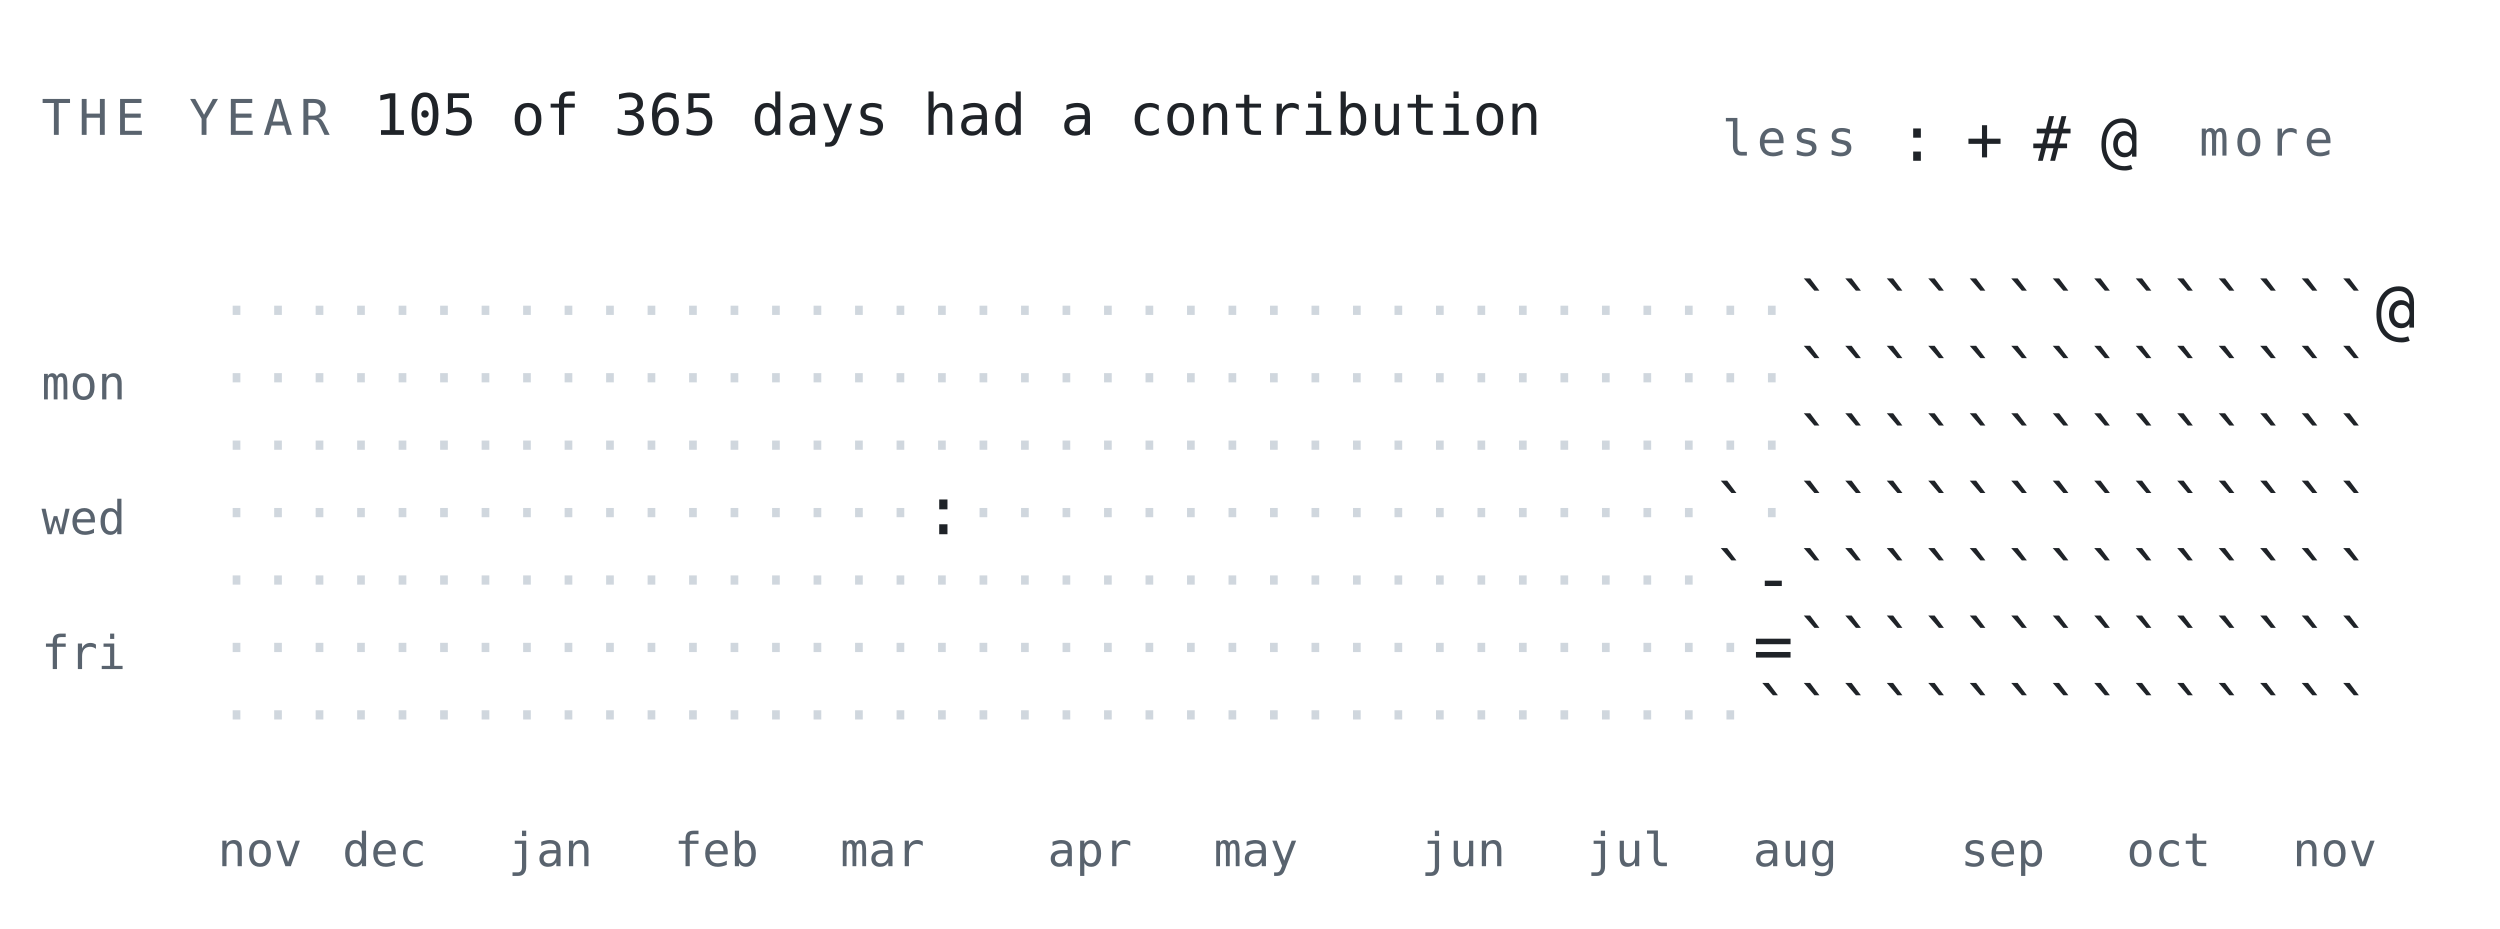
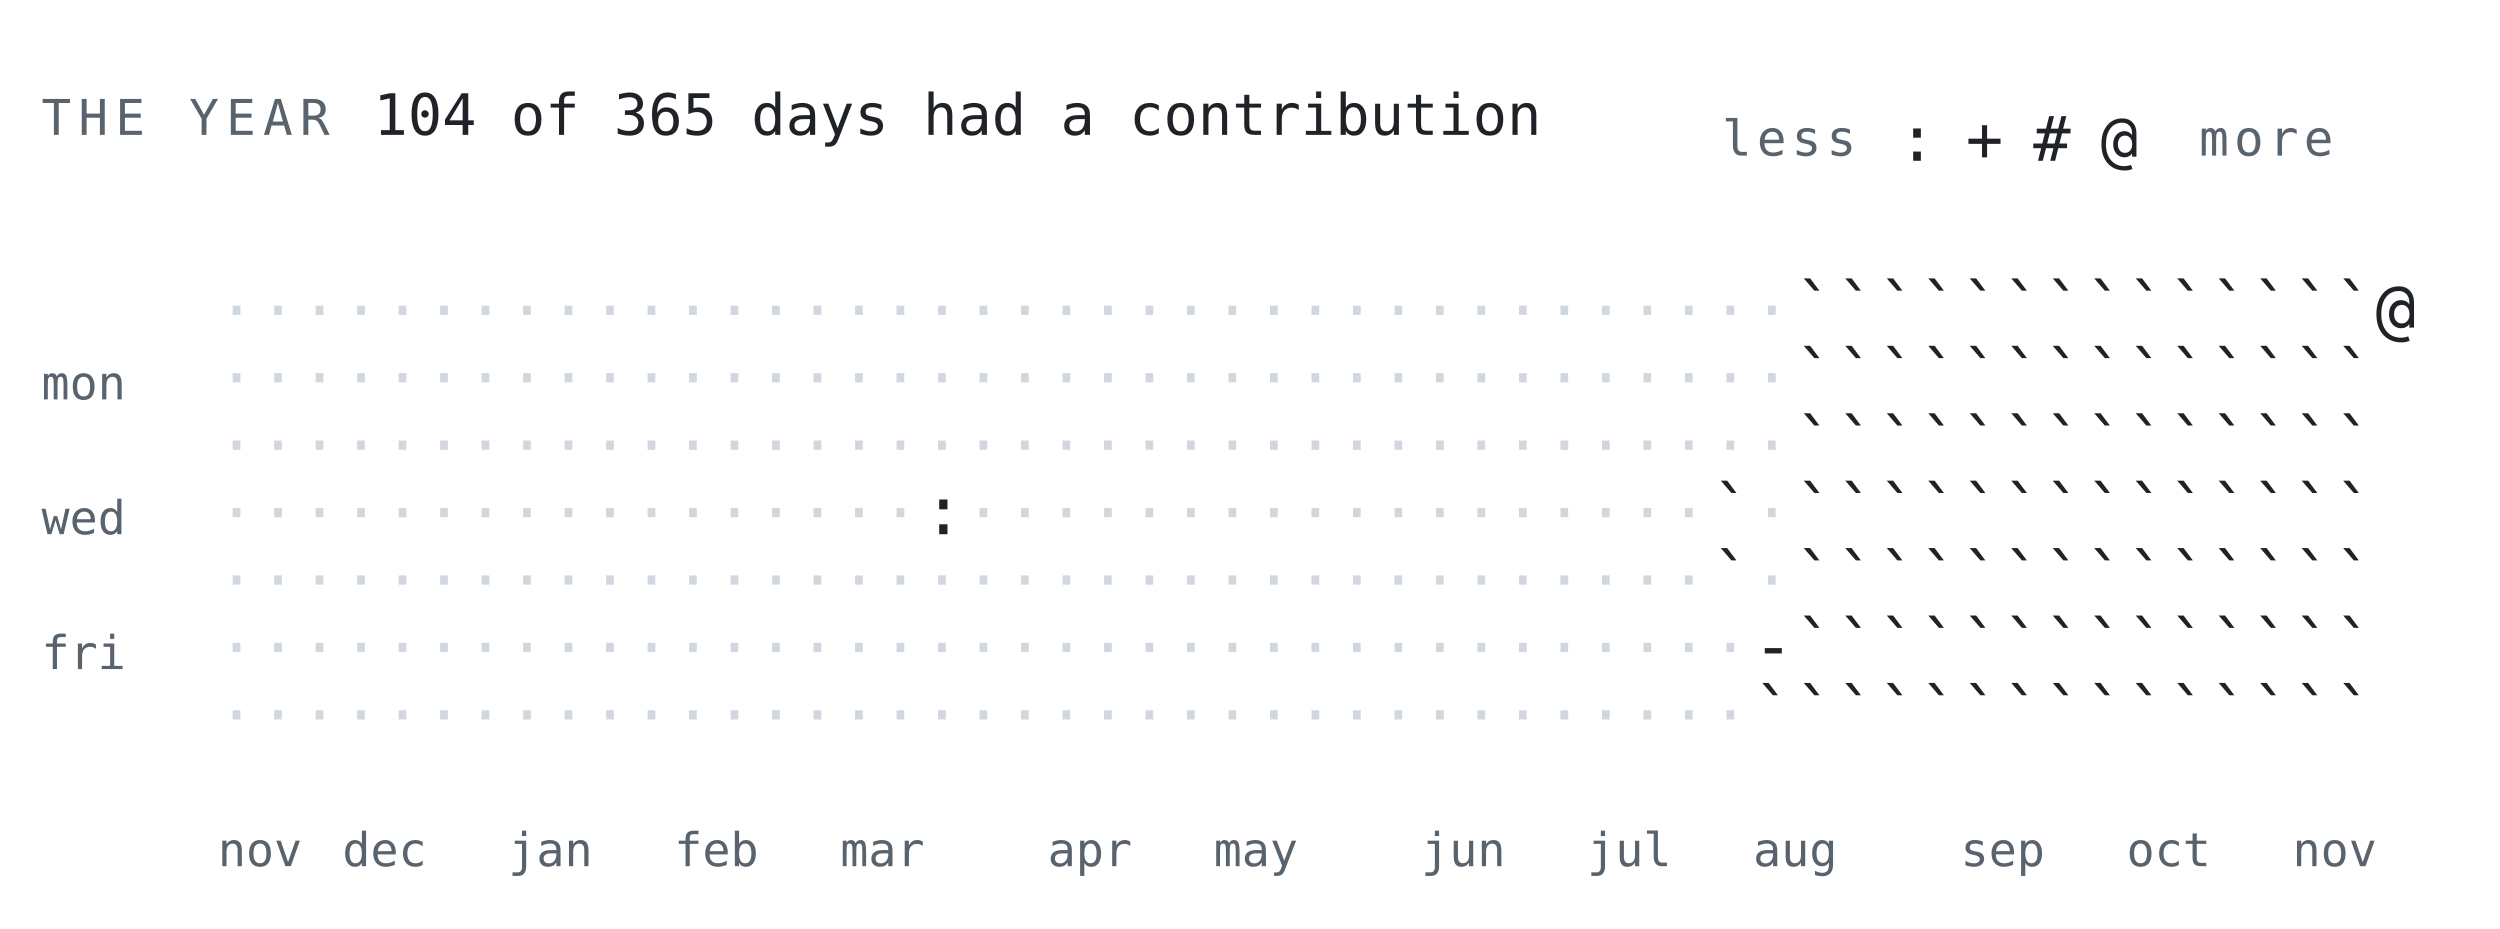
<svg xmlns="http://www.w3.org/2000/svg" viewBox="0 0 482 179" width="482" font-family="'JetBrains Mono', ui-monospace, SFMono-Regular, monospace">
  <style>
  .s{fill:#1f2328}  .m{fill:#59636e}  .t{fill:#d0d7de}  .a{fill:#dd2d51}
  .stk{stroke:#dd2d51}  .trk{fill:#eaeef2}  .ar{fill:#dd2d51;fill-opacity:.14}
  @media(prefers-color-scheme:dark){
    .s{fill:#f0f6fc} .m{fill:#9198a1} .t{fill:#30363d} .a{fill:#e04060}
    .stk{stroke:#e04060} .trk{fill:#21262d} .ar{fill:#e04060;fill-opacity:.18}
  }
</style>
  <rect fill="none" width="482" height="179" />
  <text class="m" x="8" y="26" font-size="9.5" letter-spacing="1.4">THE YEAR</text>
-   <text class="s" x="72" y="26" font-size="11">105 of 365 days had a contribution</text>
+   <text class="s" x="72" y="26" font-size="11">104 of 365 days had a contribution</text>
  <text class="m" x="332" y="30" font-size="9.5" letter-spacing="1">less</text>
  <text class="s" x="366" y="31" font-size="12">:</text>
  <text class="s" x="379" y="31" font-size="12">+</text>
  <text class="s" x="392" y="31" font-size="12">#</text>
  <text class="s" x="405" y="31" font-size="12">@</text>
  <text class="m" x="424" y="30" font-size="9.5" letter-spacing="1">more</text>
  <text class="t" x="42.0" y="64.0" font-size="12" xml:space="preserve">·</text>
  <text class="t" x="42.0" y="77.0" font-size="12" xml:space="preserve">·</text>
  <text class="t" x="42.0" y="90.0" font-size="12" xml:space="preserve">·</text>
  <text class="t" x="42.0" y="103.0" font-size="12" xml:space="preserve">·</text>
  <text class="t" x="42.0" y="116.0" font-size="12" xml:space="preserve">·</text>
  <text class="t" x="42.0" y="129.0" font-size="12" xml:space="preserve">·</text>
  <text class="t" x="42.0" y="142.0" font-size="12" xml:space="preserve">·</text>
  <text class="t" x="50.0" y="64.0" font-size="12" xml:space="preserve">·</text>
  <text class="t" x="50.0" y="77.0" font-size="12" xml:space="preserve">·</text>
  <text class="t" x="50.0" y="90.0" font-size="12" xml:space="preserve">·</text>
  <text class="t" x="50.0" y="103.0" font-size="12" xml:space="preserve">·</text>
  <text class="t" x="50.0" y="116.0" font-size="12" xml:space="preserve">·</text>
  <text class="t" x="50.0" y="129.0" font-size="12" xml:space="preserve">·</text>
  <text class="t" x="50.0" y="142.0" font-size="12" xml:space="preserve">·</text>
  <text class="t" x="58.0" y="64.0" font-size="12" xml:space="preserve">·</text>
  <text class="t" x="58.0" y="77.0" font-size="12" xml:space="preserve">·</text>
  <text class="t" x="58.0" y="90.0" font-size="12" xml:space="preserve">·</text>
  <text class="t" x="58.0" y="103.0" font-size="12" xml:space="preserve">·</text>
  <text class="t" x="58.0" y="116.0" font-size="12" xml:space="preserve">·</text>
  <text class="t" x="58.0" y="129.0" font-size="12" xml:space="preserve">·</text>
  <text class="t" x="58.0" y="142.0" font-size="12" xml:space="preserve">·</text>
  <text class="t" x="66.0" y="64.0" font-size="12" xml:space="preserve">·</text>
  <text class="t" x="66.0" y="77.0" font-size="12" xml:space="preserve">·</text>
  <text class="t" x="66.0" y="90.0" font-size="12" xml:space="preserve">·</text>
  <text class="t" x="66.0" y="103.0" font-size="12" xml:space="preserve">·</text>
  <text class="t" x="66.0" y="116.0" font-size="12" xml:space="preserve">·</text>
  <text class="t" x="66.0" y="129.0" font-size="12" xml:space="preserve">·</text>
  <text class="t" x="66.0" y="142.0" font-size="12" xml:space="preserve">·</text>
  <text class="t" x="74.0" y="64.0" font-size="12" xml:space="preserve">·</text>
  <text class="t" x="74.0" y="77.0" font-size="12" xml:space="preserve">·</text>
  <text class="t" x="74.0" y="90.0" font-size="12" xml:space="preserve">·</text>
  <text class="t" x="74.0" y="103.0" font-size="12" xml:space="preserve">·</text>
  <text class="t" x="74.0" y="116.0" font-size="12" xml:space="preserve">·</text>
  <text class="t" x="74.0" y="129.0" font-size="12" xml:space="preserve">·</text>
  <text class="t" x="74.0" y="142.0" font-size="12" xml:space="preserve">·</text>
  <text class="t" x="82.0" y="64.0" font-size="12" xml:space="preserve">·</text>
  <text class="t" x="82.0" y="77.0" font-size="12" xml:space="preserve">·</text>
  <text class="t" x="82.0" y="90.0" font-size="12" xml:space="preserve">·</text>
  <text class="t" x="82.0" y="103.0" font-size="12" xml:space="preserve">·</text>
  <text class="t" x="82.0" y="116.0" font-size="12" xml:space="preserve">·</text>
  <text class="t" x="82.0" y="129.0" font-size="12" xml:space="preserve">·</text>
  <text class="t" x="82.0" y="142.0" font-size="12" xml:space="preserve">·</text>
  <text class="t" x="90.0" y="64.0" font-size="12" xml:space="preserve">·</text>
  <text class="t" x="90.0" y="77.0" font-size="12" xml:space="preserve">·</text>
  <text class="t" x="90.0" y="90.0" font-size="12" xml:space="preserve">·</text>
  <text class="t" x="90.0" y="103.0" font-size="12" xml:space="preserve">·</text>
  <text class="t" x="90.0" y="116.0" font-size="12" xml:space="preserve">·</text>
  <text class="t" x="90.0" y="129.0" font-size="12" xml:space="preserve">·</text>
  <text class="t" x="90.0" y="142.0" font-size="12" xml:space="preserve">·</text>
  <text class="t" x="98.0" y="64.0" font-size="12" xml:space="preserve">·</text>
  <text class="t" x="98.0" y="77.0" font-size="12" xml:space="preserve">·</text>
  <text class="t" x="98.0" y="90.0" font-size="12" xml:space="preserve">·</text>
  <text class="t" x="98.0" y="103.0" font-size="12" xml:space="preserve">·</text>
  <text class="t" x="98.0" y="116.0" font-size="12" xml:space="preserve">·</text>
  <text class="t" x="98.0" y="129.0" font-size="12" xml:space="preserve">·</text>
  <text class="t" x="98.0" y="142.0" font-size="12" xml:space="preserve">·</text>
  <text class="t" x="106.0" y="64.0" font-size="12" xml:space="preserve">·</text>
  <text class="t" x="106.0" y="77.0" font-size="12" xml:space="preserve">·</text>
  <text class="t" x="106.0" y="90.0" font-size="12" xml:space="preserve">·</text>
  <text class="t" x="106.0" y="103.0" font-size="12" xml:space="preserve">·</text>
  <text class="t" x="106.0" y="116.0" font-size="12" xml:space="preserve">·</text>
  <text class="t" x="106.0" y="129.0" font-size="12" xml:space="preserve">·</text>
  <text class="t" x="106.0" y="142.0" font-size="12" xml:space="preserve">·</text>
  <text class="t" x="114.0" y="64.0" font-size="12" xml:space="preserve">·</text>
  <text class="t" x="114.0" y="77.0" font-size="12" xml:space="preserve">·</text>
  <text class="t" x="114.0" y="90.0" font-size="12" xml:space="preserve">·</text>
  <text class="t" x="114.0" y="103.0" font-size="12" xml:space="preserve">·</text>
  <text class="t" x="114.0" y="116.0" font-size="12" xml:space="preserve">·</text>
  <text class="t" x="114.0" y="129.0" font-size="12" xml:space="preserve">·</text>
  <text class="t" x="114.0" y="142.0" font-size="12" xml:space="preserve">·</text>
  <text class="t" x="122.0" y="64.0" font-size="12" xml:space="preserve">·</text>
  <text class="t" x="122.0" y="77.0" font-size="12" xml:space="preserve">·</text>
  <text class="t" x="122.0" y="90.0" font-size="12" xml:space="preserve">·</text>
  <text class="t" x="122.0" y="103.0" font-size="12" xml:space="preserve">·</text>
  <text class="t" x="122.0" y="116.0" font-size="12" xml:space="preserve">·</text>
  <text class="t" x="122.0" y="129.0" font-size="12" xml:space="preserve">·</text>
  <text class="t" x="122.0" y="142.0" font-size="12" xml:space="preserve">·</text>
  <text class="t" x="130.0" y="64.0" font-size="12" xml:space="preserve">·</text>
  <text class="t" x="130.0" y="77.0" font-size="12" xml:space="preserve">·</text>
  <text class="t" x="130.0" y="90.0" font-size="12" xml:space="preserve">·</text>
  <text class="t" x="130.0" y="103.0" font-size="12" xml:space="preserve">·</text>
  <text class="t" x="130.0" y="116.0" font-size="12" xml:space="preserve">·</text>
  <text class="t" x="130.0" y="129.0" font-size="12" xml:space="preserve">·</text>
  <text class="t" x="130.0" y="142.0" font-size="12" xml:space="preserve">·</text>
  <text class="t" x="138.0" y="64.0" font-size="12" xml:space="preserve">·</text>
  <text class="t" x="138.0" y="77.0" font-size="12" xml:space="preserve">·</text>
  <text class="t" x="138.0" y="90.0" font-size="12" xml:space="preserve">·</text>
  <text class="t" x="138.0" y="103.0" font-size="12" xml:space="preserve">·</text>
  <text class="t" x="138.0" y="116.0" font-size="12" xml:space="preserve">·</text>
  <text class="t" x="138.0" y="129.0" font-size="12" xml:space="preserve">·</text>
  <text class="t" x="138.0" y="142.0" font-size="12" xml:space="preserve">·</text>
  <text class="t" x="146.0" y="64.0" font-size="12" xml:space="preserve">·</text>
  <text class="t" x="146.0" y="77.0" font-size="12" xml:space="preserve">·</text>
  <text class="t" x="146.0" y="90.0" font-size="12" xml:space="preserve">·</text>
  <text class="t" x="146.0" y="103.0" font-size="12" xml:space="preserve">·</text>
  <text class="t" x="146.0" y="116.0" font-size="12" xml:space="preserve">·</text>
  <text class="t" x="146.0" y="129.0" font-size="12" xml:space="preserve">·</text>
  <text class="t" x="146.0" y="142.0" font-size="12" xml:space="preserve">·</text>
  <text class="t" x="154.0" y="64.0" font-size="12" xml:space="preserve">·</text>
  <text class="t" x="154.0" y="77.0" font-size="12" xml:space="preserve">·</text>
  <text class="t" x="154.0" y="90.0" font-size="12" xml:space="preserve">·</text>
  <text class="t" x="154.0" y="103.0" font-size="12" xml:space="preserve">·</text>
  <text class="t" x="154.0" y="116.0" font-size="12" xml:space="preserve">·</text>
  <text class="t" x="154.0" y="129.0" font-size="12" xml:space="preserve">·</text>
  <text class="t" x="154.0" y="142.0" font-size="12" xml:space="preserve">·</text>
  <text class="t" x="162.0" y="64.0" font-size="12" xml:space="preserve">·</text>
  <text class="t" x="162.0" y="77.0" font-size="12" xml:space="preserve">·</text>
  <text class="t" x="162.0" y="90.0" font-size="12" xml:space="preserve">·</text>
  <text class="t" x="162.0" y="103.0" font-size="12" xml:space="preserve">·</text>
  <text class="t" x="162.0" y="116.0" font-size="12" xml:space="preserve">·</text>
  <text class="t" x="162.0" y="129.0" font-size="12" xml:space="preserve">·</text>
  <text class="t" x="162.0" y="142.0" font-size="12" xml:space="preserve">·</text>
  <text class="t" x="170.0" y="64.0" font-size="12" xml:space="preserve">·</text>
  <text class="t" x="170.0" y="77.0" font-size="12" xml:space="preserve">·</text>
  <text class="t" x="170.0" y="90.0" font-size="12" xml:space="preserve">·</text>
  <text class="t" x="170.0" y="103.0" font-size="12" xml:space="preserve">·</text>
  <text class="t" x="170.0" y="116.0" font-size="12" xml:space="preserve">·</text>
  <text class="t" x="170.0" y="129.0" font-size="12" xml:space="preserve">·</text>
  <text class="t" x="170.0" y="142.0" font-size="12" xml:space="preserve">·</text>
  <text class="t" x="178.0" y="64.0" font-size="12" xml:space="preserve">·</text>
  <text class="t" x="178.0" y="77.0" font-size="12" xml:space="preserve">·</text>
  <text class="t" x="178.0" y="90.0" font-size="12" xml:space="preserve">·</text>
  <text class="s" x="178.0" y="103.0" font-size="12.9" xml:space="preserve">:</text>
  <text class="t" x="178.0" y="116.0" font-size="12" xml:space="preserve">·</text>
  <text class="t" x="178.0" y="129.0" font-size="12" xml:space="preserve">·</text>
  <text class="t" x="178.0" y="142.0" font-size="12" xml:space="preserve">·</text>
  <text class="t" x="186.0" y="64.0" font-size="12" xml:space="preserve">·</text>
  <text class="t" x="186.0" y="77.0" font-size="12" xml:space="preserve">·</text>
  <text class="t" x="186.0" y="90.0" font-size="12" xml:space="preserve">·</text>
  <text class="t" x="186.0" y="103.0" font-size="12" xml:space="preserve">·</text>
  <text class="t" x="186.0" y="116.0" font-size="12" xml:space="preserve">·</text>
  <text class="t" x="186.0" y="129.0" font-size="12" xml:space="preserve">·</text>
  <text class="t" x="186.0" y="142.0" font-size="12" xml:space="preserve">·</text>
  <text class="t" x="194.0" y="64.0" font-size="12" xml:space="preserve">·</text>
  <text class="t" x="194.0" y="77.0" font-size="12" xml:space="preserve">·</text>
  <text class="t" x="194.0" y="90.0" font-size="12" xml:space="preserve">·</text>
  <text class="t" x="194.0" y="103.0" font-size="12" xml:space="preserve">·</text>
  <text class="t" x="194.0" y="116.0" font-size="12" xml:space="preserve">·</text>
  <text class="t" x="194.0" y="129.0" font-size="12" xml:space="preserve">·</text>
  <text class="t" x="194.0" y="142.0" font-size="12" xml:space="preserve">·</text>
  <text class="t" x="202.0" y="64.0" font-size="12" xml:space="preserve">·</text>
  <text class="t" x="202.0" y="77.0" font-size="12" xml:space="preserve">·</text>
  <text class="t" x="202.0" y="90.0" font-size="12" xml:space="preserve">·</text>
  <text class="t" x="202.0" y="103.0" font-size="12" xml:space="preserve">·</text>
  <text class="t" x="202.0" y="116.0" font-size="12" xml:space="preserve">·</text>
  <text class="t" x="202.0" y="129.0" font-size="12" xml:space="preserve">·</text>
  <text class="t" x="202.0" y="142.0" font-size="12" xml:space="preserve">·</text>
  <text class="t" x="210.0" y="64.0" font-size="12" xml:space="preserve">·</text>
  <text class="t" x="210.0" y="77.0" font-size="12" xml:space="preserve">·</text>
  <text class="t" x="210.0" y="90.0" font-size="12" xml:space="preserve">·</text>
  <text class="t" x="210.0" y="103.0" font-size="12" xml:space="preserve">·</text>
  <text class="t" x="210.0" y="116.0" font-size="12" xml:space="preserve">·</text>
  <text class="t" x="210.0" y="129.0" font-size="12" xml:space="preserve">·</text>
  <text class="t" x="210.0" y="142.0" font-size="12" xml:space="preserve">·</text>
  <text class="t" x="218.0" y="64.0" font-size="12" xml:space="preserve">·</text>
  <text class="t" x="218.0" y="77.0" font-size="12" xml:space="preserve">·</text>
  <text class="t" x="218.0" y="90.0" font-size="12" xml:space="preserve">·</text>
  <text class="t" x="218.0" y="103.0" font-size="12" xml:space="preserve">·</text>
  <text class="t" x="218.0" y="116.0" font-size="12" xml:space="preserve">·</text>
  <text class="t" x="218.0" y="129.0" font-size="12" xml:space="preserve">·</text>
  <text class="t" x="218.0" y="142.0" font-size="12" xml:space="preserve">·</text>
  <text class="t" x="226.0" y="64.0" font-size="12" xml:space="preserve">·</text>
  <text class="t" x="226.0" y="77.0" font-size="12" xml:space="preserve">·</text>
  <text class="t" x="226.0" y="90.0" font-size="12" xml:space="preserve">·</text>
  <text class="t" x="226.0" y="103.0" font-size="12" xml:space="preserve">·</text>
  <text class="t" x="226.0" y="116.0" font-size="12" xml:space="preserve">·</text>
  <text class="t" x="226.0" y="129.0" font-size="12" xml:space="preserve">·</text>
  <text class="t" x="226.0" y="142.0" font-size="12" xml:space="preserve">·</text>
  <text class="t" x="234.0" y="64.0" font-size="12" xml:space="preserve">·</text>
  <text class="t" x="234.0" y="77.0" font-size="12" xml:space="preserve">·</text>
  <text class="t" x="234.0" y="90.0" font-size="12" xml:space="preserve">·</text>
  <text class="t" x="234.0" y="103.0" font-size="12" xml:space="preserve">·</text>
  <text class="t" x="234.0" y="116.0" font-size="12" xml:space="preserve">·</text>
  <text class="t" x="234.0" y="129.0" font-size="12" xml:space="preserve">·</text>
  <text class="t" x="234.0" y="142.0" font-size="12" xml:space="preserve">·</text>
  <text class="t" x="242.0" y="64.0" font-size="12" xml:space="preserve">·</text>
  <text class="t" x="242.0" y="77.0" font-size="12" xml:space="preserve">·</text>
  <text class="t" x="242.0" y="90.0" font-size="12" xml:space="preserve">·</text>
  <text class="t" x="242.0" y="103.0" font-size="12" xml:space="preserve">·</text>
  <text class="t" x="242.0" y="116.0" font-size="12" xml:space="preserve">·</text>
  <text class="t" x="242.0" y="129.0" font-size="12" xml:space="preserve">·</text>
  <text class="t" x="242.0" y="142.0" font-size="12" xml:space="preserve">·</text>
  <text class="t" x="250.0" y="64.0" font-size="12" xml:space="preserve">·</text>
  <text class="t" x="250.0" y="77.0" font-size="12" xml:space="preserve">·</text>
  <text class="t" x="250.0" y="90.0" font-size="12" xml:space="preserve">·</text>
  <text class="t" x="250.0" y="103.0" font-size="12" xml:space="preserve">·</text>
  <text class="t" x="250.0" y="116.0" font-size="12" xml:space="preserve">·</text>
  <text class="t" x="250.0" y="129.0" font-size="12" xml:space="preserve">·</text>
  <text class="t" x="250.0" y="142.0" font-size="12" xml:space="preserve">·</text>
  <text class="t" x="258.0" y="64.0" font-size="12" xml:space="preserve">·</text>
  <text class="t" x="258.0" y="77.0" font-size="12" xml:space="preserve">·</text>
  <text class="t" x="258.0" y="90.0" font-size="12" xml:space="preserve">·</text>
  <text class="t" x="258.0" y="103.0" font-size="12" xml:space="preserve">·</text>
  <text class="t" x="258.0" y="116.0" font-size="12" xml:space="preserve">·</text>
  <text class="t" x="258.0" y="129.0" font-size="12" xml:space="preserve">·</text>
  <text class="t" x="258.0" y="142.0" font-size="12" xml:space="preserve">·</text>
  <text class="t" x="266.0" y="64.0" font-size="12" xml:space="preserve">·</text>
  <text class="t" x="266.0" y="77.0" font-size="12" xml:space="preserve">·</text>
  <text class="t" x="266.0" y="90.0" font-size="12" xml:space="preserve">·</text>
  <text class="t" x="266.0" y="103.0" font-size="12" xml:space="preserve">·</text>
  <text class="t" x="266.0" y="116.0" font-size="12" xml:space="preserve">·</text>
  <text class="t" x="266.0" y="129.0" font-size="12" xml:space="preserve">·</text>
  <text class="t" x="266.0" y="142.0" font-size="12" xml:space="preserve">·</text>
  <text class="t" x="274.0" y="64.0" font-size="12" xml:space="preserve">·</text>
  <text class="t" x="274.0" y="77.0" font-size="12" xml:space="preserve">·</text>
  <text class="t" x="274.0" y="90.0" font-size="12" xml:space="preserve">·</text>
  <text class="t" x="274.0" y="103.0" font-size="12" xml:space="preserve">·</text>
  <text class="t" x="274.0" y="116.0" font-size="12" xml:space="preserve">·</text>
  <text class="t" x="274.0" y="129.0" font-size="12" xml:space="preserve">·</text>
  <text class="t" x="274.0" y="142.0" font-size="12" xml:space="preserve">·</text>
  <text class="t" x="282.0" y="64.0" font-size="12" xml:space="preserve">·</text>
  <text class="t" x="282.0" y="77.0" font-size="12" xml:space="preserve">·</text>
  <text class="t" x="282.0" y="90.0" font-size="12" xml:space="preserve">·</text>
  <text class="t" x="282.0" y="103.0" font-size="12" xml:space="preserve">·</text>
  <text class="t" x="282.0" y="116.0" font-size="12" xml:space="preserve">·</text>
  <text class="t" x="282.0" y="129.0" font-size="12" xml:space="preserve">·</text>
  <text class="t" x="282.0" y="142.0" font-size="12" xml:space="preserve">·</text>
  <text class="t" x="290.0" y="64.0" font-size="12" xml:space="preserve">·</text>
  <text class="t" x="290.0" y="77.0" font-size="12" xml:space="preserve">·</text>
  <text class="t" x="290.0" y="90.0" font-size="12" xml:space="preserve">·</text>
  <text class="t" x="290.0" y="103.0" font-size="12" xml:space="preserve">·</text>
  <text class="t" x="290.0" y="116.0" font-size="12" xml:space="preserve">·</text>
  <text class="t" x="290.0" y="129.0" font-size="12" xml:space="preserve">·</text>
  <text class="t" x="290.0" y="142.0" font-size="12" xml:space="preserve">·</text>
  <text class="t" x="298.0" y="64.0" font-size="12" xml:space="preserve">·</text>
  <text class="t" x="298.0" y="77.0" font-size="12" xml:space="preserve">·</text>
  <text class="t" x="298.0" y="90.0" font-size="12" xml:space="preserve">·</text>
  <text class="t" x="298.0" y="103.0" font-size="12" xml:space="preserve">·</text>
  <text class="t" x="298.0" y="116.0" font-size="12" xml:space="preserve">·</text>
  <text class="t" x="298.0" y="129.0" font-size="12" xml:space="preserve">·</text>
  <text class="t" x="298.0" y="142.0" font-size="12" xml:space="preserve">·</text>
  <text class="t" x="306.0" y="64.0" font-size="12" xml:space="preserve">·</text>
  <text class="t" x="306.0" y="77.0" font-size="12" xml:space="preserve">·</text>
  <text class="t" x="306.0" y="90.0" font-size="12" xml:space="preserve">·</text>
  <text class="t" x="306.0" y="103.0" font-size="12" xml:space="preserve">·</text>
  <text class="t" x="306.0" y="116.0" font-size="12" xml:space="preserve">·</text>
  <text class="t" x="306.0" y="129.0" font-size="12" xml:space="preserve">·</text>
  <text class="t" x="306.0" y="142.0" font-size="12" xml:space="preserve">·</text>
  <text class="t" x="314.0" y="64.0" font-size="12" xml:space="preserve">·</text>
  <text class="t" x="314.0" y="77.0" font-size="12" xml:space="preserve">·</text>
  <text class="t" x="314.0" y="90.0" font-size="12" xml:space="preserve">·</text>
  <text class="t" x="314.0" y="103.0" font-size="12" xml:space="preserve">·</text>
  <text class="t" x="314.0" y="116.0" font-size="12" xml:space="preserve">·</text>
  <text class="t" x="314.0" y="129.0" font-size="12" xml:space="preserve">·</text>
  <text class="t" x="314.0" y="142.0" font-size="12" xml:space="preserve">·</text>
  <text class="t" x="322.0" y="64.0" font-size="12" xml:space="preserve">·</text>
  <text class="t" x="322.0" y="77.0" font-size="12" xml:space="preserve">·</text>
  <text class="t" x="322.0" y="90.0" font-size="12" xml:space="preserve">·</text>
  <text class="t" x="322.0" y="103.0" font-size="12" xml:space="preserve">·</text>
  <text class="t" x="322.0" y="116.0" font-size="12" xml:space="preserve">·</text>
  <text class="t" x="322.0" y="129.0" font-size="12" xml:space="preserve">·</text>
  <text class="t" x="322.0" y="142.0" font-size="12" xml:space="preserve">·</text>
  <text class="t" x="330.0" y="64.0" font-size="12" xml:space="preserve">·</text>
  <text class="t" x="330.0" y="77.0" font-size="12" xml:space="preserve">·</text>
  <text class="t" x="330.0" y="90.0" font-size="12" xml:space="preserve">·</text>
  <text class="s" x="330.0" y="103.0" font-size="12.9" xml:space="preserve">`</text>
  <text class="s" x="330.0" y="116.0" font-size="12.9" xml:space="preserve">`</text>
  <text class="t" x="330.0" y="129.0" font-size="12" xml:space="preserve">·</text>
  <text class="t" x="330.0" y="142.0" font-size="12" xml:space="preserve">·</text>
  <text class="t" x="338.0" y="64.0" font-size="12" xml:space="preserve">·</text>
  <text class="t" x="338.0" y="77.0" font-size="12" xml:space="preserve">·</text>
  <text class="t" x="338.0" y="90.0" font-size="12" xml:space="preserve">·</text>
  <text class="t" x="338.0" y="103.0" font-size="12" xml:space="preserve">·</text>
-   <text class="s" x="338.0" y="116.0" font-size="12.9" xml:space="preserve">-</text>
-   <text class="s" x="338.0" y="129.0" font-size="12.9" xml:space="preserve">=</text>
+   <text class="t" x="338.0" y="116.0" font-size="12" xml:space="preserve">·</text>
+   <text class="s" x="338.0" y="129.0" font-size="12.9" xml:space="preserve">-</text>
  <text class="s" x="338.0" y="142.0" font-size="12.9" xml:space="preserve">`</text>
  <text class="s" x="346.0" y="64.0" font-size="12.9" xml:space="preserve">`</text>
  <text class="s" x="346.0" y="77.0" font-size="12.9" xml:space="preserve">`</text>
  <text class="s" x="346.0" y="90.0" font-size="12.9" xml:space="preserve">`</text>
  <text class="s" x="346.0" y="103.0" font-size="12.9" xml:space="preserve">`</text>
  <text class="s" x="346.0" y="116.0" font-size="12.9" xml:space="preserve">`</text>
  <text class="s" x="346.0" y="129.0" font-size="12.9" xml:space="preserve">`</text>
  <text class="s" x="346.0" y="142.0" font-size="12.9" xml:space="preserve">`</text>
  <text class="s" x="354.0" y="64.0" font-size="12.9" xml:space="preserve">`</text>
  <text class="s" x="354.0" y="77.0" font-size="12.9" xml:space="preserve">`</text>
  <text class="s" x="354.0" y="90.0" font-size="12.9" xml:space="preserve">`</text>
  <text class="s" x="354.0" y="103.0" font-size="12.9" xml:space="preserve">`</text>
  <text class="s" x="354.0" y="116.0" font-size="12.9" xml:space="preserve">`</text>
  <text class="s" x="354.0" y="129.0" font-size="12.9" xml:space="preserve">`</text>
  <text class="s" x="354.0" y="142.0" font-size="12.9" xml:space="preserve">`</text>
  <text class="s" x="362.0" y="64.0" font-size="12.9" xml:space="preserve">`</text>
  <text class="s" x="362.0" y="77.0" font-size="12.9" xml:space="preserve">`</text>
  <text class="s" x="362.0" y="90.0" font-size="12.9" xml:space="preserve">`</text>
  <text class="s" x="362.0" y="103.0" font-size="12.9" xml:space="preserve">`</text>
  <text class="s" x="362.0" y="116.0" font-size="12.9" xml:space="preserve">`</text>
  <text class="s" x="362.0" y="129.0" font-size="12.9" xml:space="preserve">`</text>
  <text class="s" x="362.0" y="142.0" font-size="12.9" xml:space="preserve">`</text>
  <text class="s" x="370.0" y="64.0" font-size="12.9" xml:space="preserve">`</text>
  <text class="s" x="370.0" y="77.0" font-size="12.9" xml:space="preserve">`</text>
  <text class="s" x="370.0" y="90.0" font-size="12.9" xml:space="preserve">`</text>
  <text class="s" x="370.0" y="103.0" font-size="12.9" xml:space="preserve">`</text>
  <text class="s" x="370.0" y="116.0" font-size="12.9" xml:space="preserve">`</text>
  <text class="s" x="370.0" y="129.0" font-size="12.9" xml:space="preserve">`</text>
  <text class="s" x="370.0" y="142.0" font-size="12.9" xml:space="preserve">`</text>
  <text class="s" x="378.0" y="64.0" font-size="12.9" xml:space="preserve">`</text>
  <text class="s" x="378.0" y="77.0" font-size="12.9" xml:space="preserve">`</text>
  <text class="s" x="378.0" y="90.0" font-size="12.9" xml:space="preserve">`</text>
  <text class="s" x="378.0" y="103.0" font-size="12.9" xml:space="preserve">`</text>
  <text class="s" x="378.0" y="116.0" font-size="12.9" xml:space="preserve">`</text>
  <text class="s" x="378.0" y="129.0" font-size="12.9" xml:space="preserve">`</text>
  <text class="s" x="378.0" y="142.0" font-size="12.9" xml:space="preserve">`</text>
  <text class="s" x="386.0" y="64.0" font-size="12.9" xml:space="preserve">`</text>
  <text class="s" x="386.0" y="77.0" font-size="12.9" xml:space="preserve">`</text>
  <text class="s" x="386.0" y="90.0" font-size="12.9" xml:space="preserve">`</text>
  <text class="s" x="386.0" y="103.0" font-size="12.9" xml:space="preserve">`</text>
  <text class="s" x="386.0" y="116.0" font-size="12.9" xml:space="preserve">`</text>
  <text class="s" x="386.0" y="129.0" font-size="12.9" xml:space="preserve">`</text>
  <text class="s" x="386.0" y="142.0" font-size="12.9" xml:space="preserve">`</text>
  <text class="s" x="394.0" y="64.0" font-size="12.9" xml:space="preserve">`</text>
  <text class="s" x="394.0" y="77.0" font-size="12.9" xml:space="preserve">`</text>
  <text class="s" x="394.0" y="90.0" font-size="12.9" xml:space="preserve">`</text>
  <text class="s" x="394.0" y="103.0" font-size="12.9" xml:space="preserve">`</text>
  <text class="s" x="394.0" y="116.0" font-size="12.9" xml:space="preserve">`</text>
  <text class="s" x="394.0" y="129.0" font-size="12.9" xml:space="preserve">`</text>
  <text class="s" x="394.0" y="142.0" font-size="12.9" xml:space="preserve">`</text>
  <text class="s" x="402.0" y="64.0" font-size="12.9" xml:space="preserve">`</text>
  <text class="s" x="402.0" y="77.0" font-size="12.9" xml:space="preserve">`</text>
  <text class="s" x="402.0" y="90.0" font-size="12.9" xml:space="preserve">`</text>
  <text class="s" x="402.0" y="103.0" font-size="12.9" xml:space="preserve">`</text>
  <text class="s" x="402.0" y="116.0" font-size="12.9" xml:space="preserve">`</text>
  <text class="s" x="402.0" y="129.0" font-size="12.9" xml:space="preserve">`</text>
  <text class="s" x="402.0" y="142.0" font-size="12.9" xml:space="preserve">`</text>
  <text class="s" x="410.0" y="64.0" font-size="12.9" xml:space="preserve">`</text>
  <text class="s" x="410.0" y="77.0" font-size="12.9" xml:space="preserve">`</text>
  <text class="s" x="410.0" y="90.0" font-size="12.9" xml:space="preserve">`</text>
  <text class="s" x="410.0" y="103.0" font-size="12.9" xml:space="preserve">`</text>
  <text class="s" x="410.0" y="116.0" font-size="12.9" xml:space="preserve">`</text>
  <text class="s" x="410.0" y="129.0" font-size="12.9" xml:space="preserve">`</text>
  <text class="s" x="410.0" y="142.0" font-size="12.9" xml:space="preserve">`</text>
  <text class="s" x="418.0" y="64.0" font-size="12.9" xml:space="preserve">`</text>
  <text class="s" x="418.0" y="77.0" font-size="12.9" xml:space="preserve">`</text>
  <text class="s" x="418.0" y="90.0" font-size="12.9" xml:space="preserve">`</text>
  <text class="s" x="418.0" y="103.0" font-size="12.9" xml:space="preserve">`</text>
  <text class="s" x="418.0" y="116.0" font-size="12.9" xml:space="preserve">`</text>
  <text class="s" x="418.0" y="129.0" font-size="12.9" xml:space="preserve">`</text>
  <text class="s" x="418.0" y="142.0" font-size="12.9" xml:space="preserve">`</text>
  <text class="s" x="426.0" y="64.0" font-size="12.9" xml:space="preserve">`</text>
  <text class="s" x="426.0" y="77.0" font-size="12.9" xml:space="preserve">`</text>
  <text class="s" x="426.0" y="90.0" font-size="12.9" xml:space="preserve">`</text>
  <text class="s" x="426.0" y="103.0" font-size="12.9" xml:space="preserve">`</text>
  <text class="s" x="426.0" y="116.0" font-size="12.9" xml:space="preserve">`</text>
  <text class="s" x="426.0" y="129.0" font-size="12.9" xml:space="preserve">`</text>
  <text class="s" x="426.0" y="142.0" font-size="12.9" xml:space="preserve">`</text>
  <text class="s" x="434.0" y="64.0" font-size="12.9" xml:space="preserve">`</text>
  <text class="s" x="434.0" y="77.0" font-size="12.9" xml:space="preserve">`</text>
  <text class="s" x="434.0" y="90.0" font-size="12.9" xml:space="preserve">`</text>
  <text class="s" x="434.0" y="103.0" font-size="12.9" xml:space="preserve">`</text>
  <text class="s" x="434.0" y="116.0" font-size="12.9" xml:space="preserve">`</text>
  <text class="s" x="434.0" y="129.0" font-size="12.9" xml:space="preserve">`</text>
  <text class="s" x="434.0" y="142.0" font-size="12.9" xml:space="preserve">`</text>
  <text class="s" x="442.0" y="64.0" font-size="12.9" xml:space="preserve">`</text>
  <text class="s" x="442.0" y="77.0" font-size="12.9" xml:space="preserve">`</text>
  <text class="s" x="442.0" y="90.0" font-size="12.9" xml:space="preserve">`</text>
  <text class="s" x="442.0" y="103.0" font-size="12.9" xml:space="preserve">`</text>
  <text class="s" x="442.0" y="116.0" font-size="12.9" xml:space="preserve">`</text>
  <text class="s" x="442.0" y="129.0" font-size="12.9" xml:space="preserve">`</text>
  <text class="s" x="442.0" y="142.0" font-size="12.9" xml:space="preserve">`</text>
  <text class="s" x="450.0" y="64.0" font-size="12.9" xml:space="preserve">`</text>
  <text class="s" x="450.0" y="77.0" font-size="12.9" xml:space="preserve">`</text>
  <text class="s" x="450.0" y="90.0" font-size="12.9" xml:space="preserve">`</text>
  <text class="s" x="450.0" y="103.0" font-size="12.9" xml:space="preserve">`</text>
  <text class="s" x="450.0" y="116.0" font-size="12.9" xml:space="preserve">`</text>
  <text class="s" x="450.0" y="129.0" font-size="12.9" xml:space="preserve">`</text>
  <text class="s" x="450.0" y="142.0" font-size="12.9" xml:space="preserve">`</text>
  <text class="s" x="458.0" y="64.0" font-size="12.9" xml:space="preserve">@</text>
  <text class="m" x="8" y="77.0" font-size="9">mon</text>
  <text class="m" x="8" y="103.0" font-size="9">wed</text>
  <text class="m" x="8" y="129.0" font-size="9">fri</text>
  <text class="m" x="42.0" y="167.0" font-size="9">nov</text>
  <text class="m" x="66.0" y="167.0" font-size="9">dec</text>
  <text class="m" x="98.0" y="167.0" font-size="9">jan</text>
  <text class="m" x="130.0" y="167.0" font-size="9">feb</text>
  <text class="m" x="162.0" y="167.0" font-size="9">mar</text>
  <text class="m" x="202.0" y="167.0" font-size="9">apr</text>
  <text class="m" x="234.0" y="167.0" font-size="9">may</text>
  <text class="m" x="274.0" y="167.0" font-size="9">jun</text>
  <text class="m" x="306.0" y="167.0" font-size="9">jul</text>
  <text class="m" x="338.0" y="167.0" font-size="9">aug</text>
  <text class="m" x="378.0" y="167.0" font-size="9">sep</text>
  <text class="m" x="410.0" y="167.0" font-size="9">oct</text>
  <text class="m" x="442.0" y="167.0" font-size="9">nov</text>
</svg>
